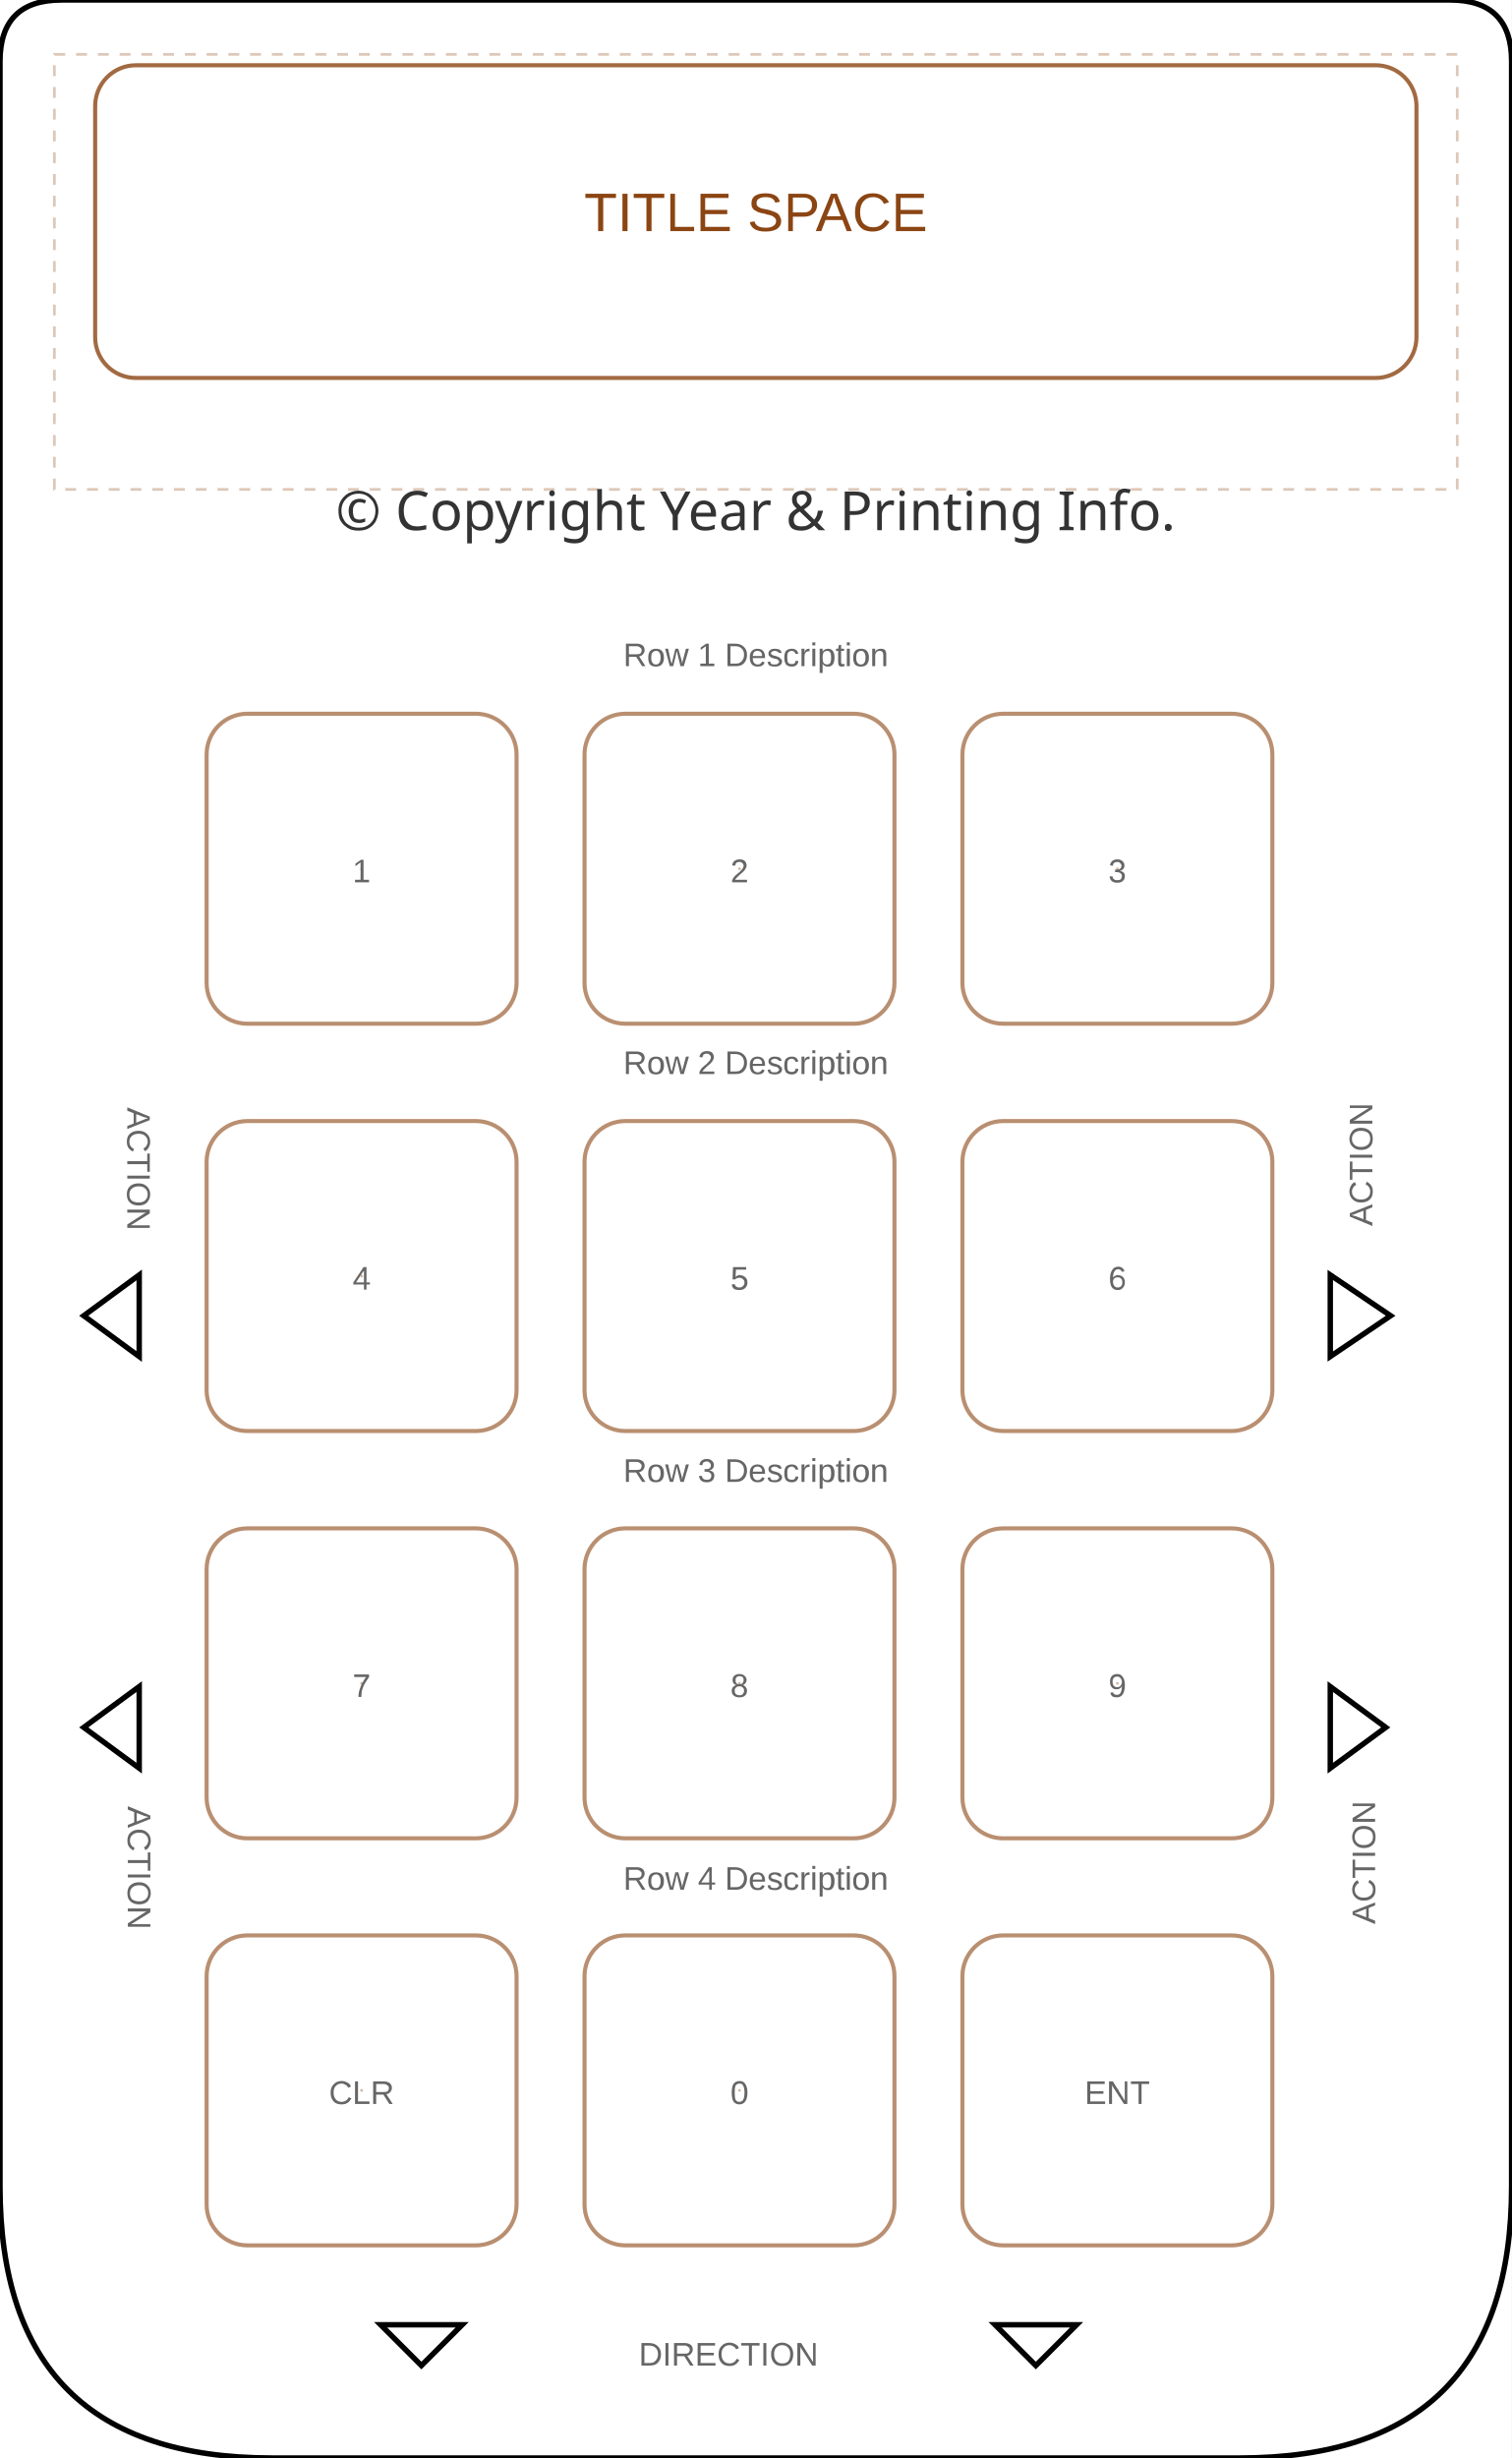
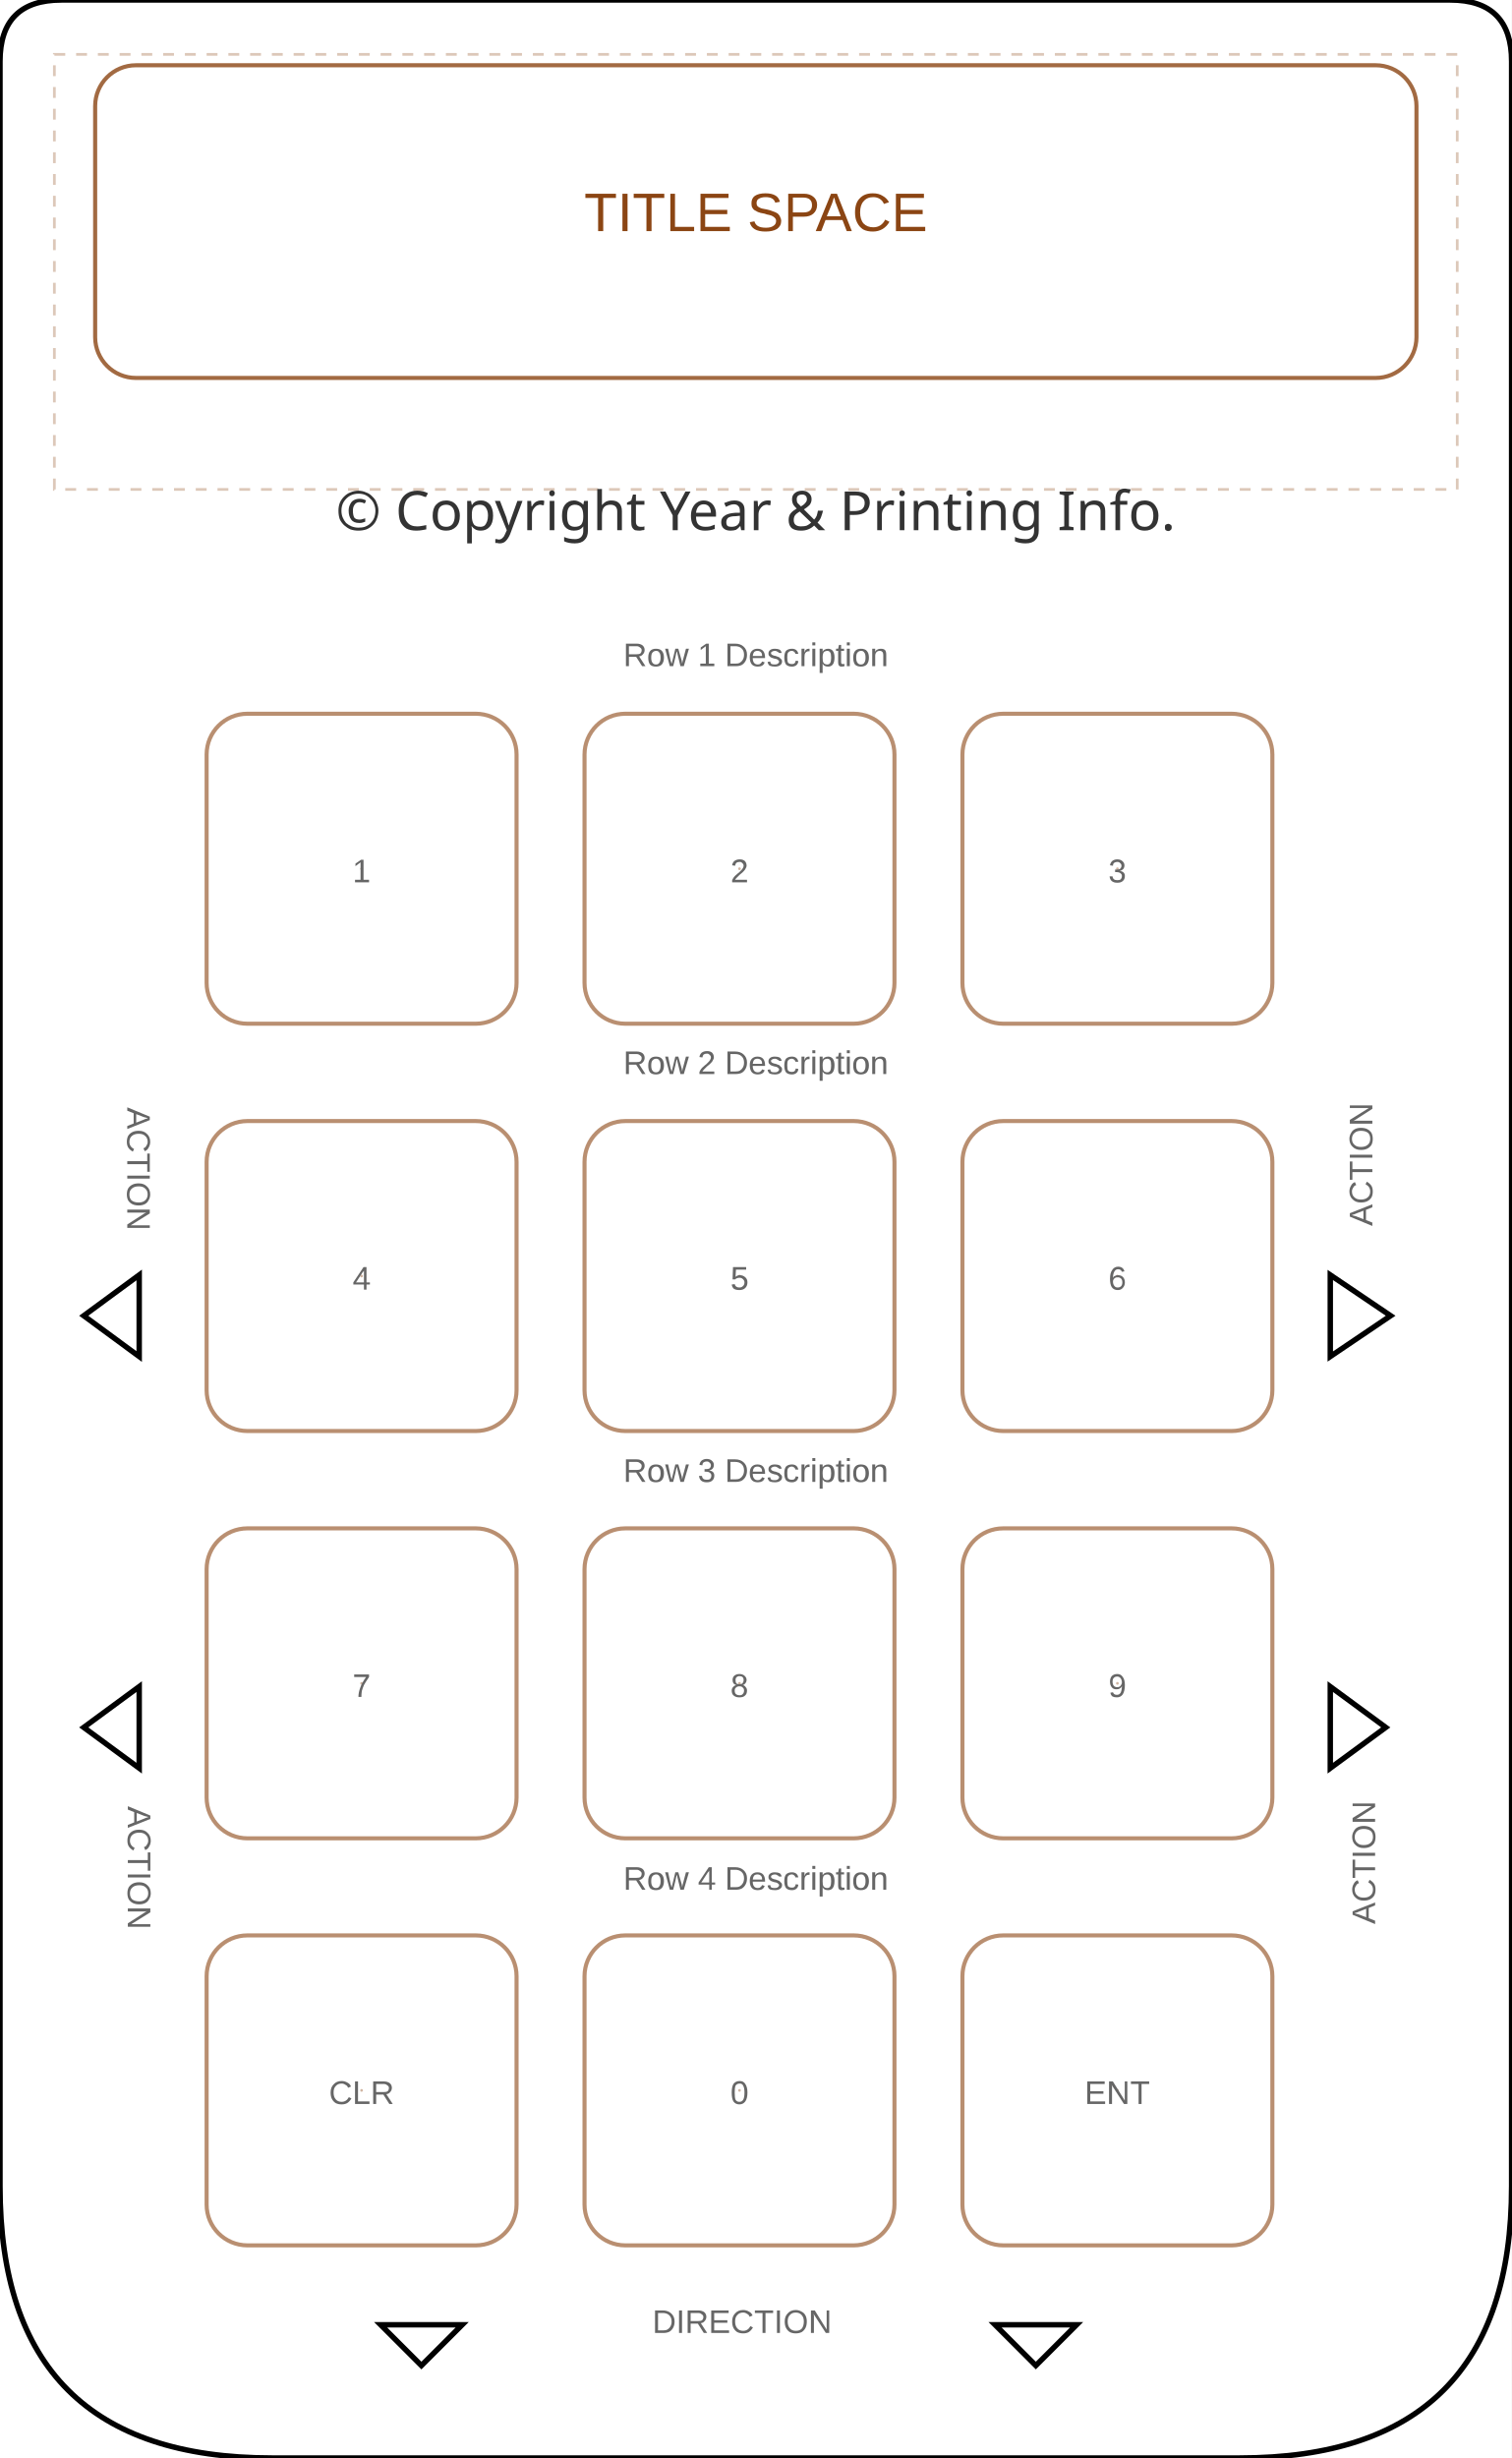
<svg xmlns="http://www.w3.org/2000/svg" width="55.6mm" height="90.4mm" viewBox="0 0 55.6 90.4">
  <defs>
    <style>
      .outline { fill: none; stroke: #000000; stroke-width: 0.2; }
      .guide { fill: none; stroke: #8B4513; stroke-width: 0.1; stroke-dasharray: 0.3,0.3; opacity: 0.5; }
      .button { fill: none; stroke: #8B4513; stroke-width: 0.15; opacity: 0.6; }
      .button_center { fill: #8B4513; opacity: 0.4; }
      .label { font-family: Arial, sans-serif; font-size: 2px; fill: #8B4513; }
      .label_small { font-family: Arial, sans-serif; font-size: 1.2px; fill: #666666; }
      .zone { fill: none; stroke: #8B4513; stroke-width: 0.1; stroke-dasharray: 0.4,0.4; opacity: 0.3; }
      .copyright { font-family: Arial Black, sans-serif; font-size: 2px; fill: #333333; }
    </style>
  </defs>
  <rect id="overlay-background" x="0" y="0" width="55.6" height="90.4" fill="#FFFFFF" />
  <path id="outer_boundary" d="M 2.26 0            L 53.34 0            Q 55.6 0 55.6 2.26            L 55.6 80.4            Q 55.6 90.4 45.6 90.4            L 10.0 90.4            Q 0 90.4 0 80.4            L 0 2.26            Q 0 0 2.26 0 Z" class="outline" />
  <rect id="title_bar_zone" x="2" y="2" width="51.6" height="16" class="zone" />
  <rect id="title-background" x="3.5" y="2.4" width="48.6" height="11.5" rx="1.5" ry="1.5" fill="none" opacity="1.0" />
  <rect id="title-border" x="3.5" y="2.4" width="48.6" height="11.5" rx="1.5" ry="1.5" fill="none" stroke="#8B4513" stroke-width="0.15" opacity="0.8" />
  <text id="title-text" x="27.8" y="8.5" text-anchor="middle" class="label">TITLE SPACE</text>
  <text id="copyright-text" x="27.8" y="19.5" text-anchor="middle" class="copyright">© Copyright Year &amp; Printing Info.</text>
  <g id="row_descriptions">
    <text id="row-desc-1" x="27.8" y="24.5" text-anchor="middle" class="label_small">Row 1 Description</text>
    <text id="row-desc-2" x="27.8" y="39.5" text-anchor="middle" class="label_small">Row 2 Description</text>
    <text id="row-desc-3" x="27.8" y="54.5" text-anchor="middle" class="label_small">Row 3 Description</text>
    <text id="row-desc-4" x="27.8" y="69.5" text-anchor="middle" class="label_small">Row 4 Description</text>
  </g>
  <g id="keypad_buttons">
    <circle cx="13.30" cy="31.95" r="0.05" class="button_center" />
    <rect x="7.60" y="26.25" width="11.4" height="11.4" rx="1.5" ry="1.5" class="button" />
    <text id="btn-1" x="13.30" y="32.45" text-anchor="middle" class="label_small">1</text>
    <circle cx="27.20" cy="31.95" r="0.05" class="button_center" />
    <rect x="21.50" y="26.25" width="11.4" height="11.4" rx="1.5" ry="1.5" class="button" />
    <text id="btn-2" x="27.20" y="32.45" text-anchor="middle" class="label_small">2</text>
    <circle cx="41.10" cy="31.95" r="0.05" class="button_center" />
    <rect x="35.40" y="26.25" width="11.4" height="11.4" rx="1.5" ry="1.5" class="button" />
    <text id="btn-3" x="41.10" y="32.45" text-anchor="middle" class="label_small">3</text>
    <circle cx="13.30" cy="46.93" r="0.05" class="button_center" />
    <rect x="7.60" y="41.23" width="11.4" height="11.4" rx="1.5" ry="1.5" class="button" />
    <text id="btn-4" x="13.30" y="47.43" text-anchor="middle" class="label_small">4</text>
    <circle cx="27.20" cy="46.93" r="0.05" class="button_center" />
    <rect x="21.50" y="41.23" width="11.4" height="11.4" rx="1.5" ry="1.5" class="button" />
    <text id="btn-5" x="27.20" y="47.43" text-anchor="middle" class="label_small">5</text>
    <circle cx="41.10" cy="46.93" r="0.05" class="button_center" />
    <rect x="35.40" y="41.23" width="11.4" height="11.4" rx="1.5" ry="1.5" class="button" />
    <text id="btn-6" x="41.10" y="47.43" text-anchor="middle" class="label_small">6</text>
    <circle cx="13.30" cy="61.91" r="0.05" class="button_center" />
    <rect x="7.60" y="56.21" width="11.4" height="11.4" rx="1.5" ry="1.5" class="button" />
    <text id="btn-7" x="13.30" y="62.41" text-anchor="middle" class="label_small">7</text>
    <circle cx="27.20" cy="61.91" r="0.05" class="button_center" />
    <rect x="21.50" y="56.21" width="11.4" height="11.4" rx="1.5" ry="1.5" class="button" />
    <text id="btn-8" x="27.20" y="62.41" text-anchor="middle" class="label_small">8</text>
    <circle cx="41.10" cy="61.91" r="0.05" class="button_center" />
    <rect x="35.40" y="56.21" width="11.4" height="11.4" rx="1.5" ry="1.5" class="button" />
    <text id="btn-9" x="41.10" y="62.41" text-anchor="middle" class="label_small">9</text>
    <circle cx="13.30" cy="76.88" r="0.05" class="button_center" />
    <rect x="7.60" y="71.18" width="11.4" height="11.4" rx="1.5" ry="1.5" class="button" />
    <text id="btn-clear" x="13.30" y="77.38" text-anchor="middle" class="label_small">CLR</text>
    <circle cx="27.20" cy="76.88" r="0.05" class="button_center" />
    <rect x="21.50" y="71.18" width="11.4" height="11.4" rx="1.5" ry="1.5" class="button" />
    <text id="btn-0" x="27.20" y="77.38" text-anchor="middle" class="label_small">0</text>
    <circle cx="41.10" cy="76.88" r="0.05" class="button_center" />
    <rect x="35.40" y="71.18" width="11.4" height="11.4" rx="1.5" ry="1.5" class="button" />
    <text id="btn-enter" x="41.10" y="77.38" text-anchor="middle" class="label_small">ENT</text>
  </g>
  <g id="grid_info" display="none">
    <text x="27.8" y="1.5" text-anchor="middle" class="label_small">
      Expanded Layout: 11.4mm buttons | Spacing: 16.8mm (H) × 15mm (V) | Starts at 24.8mm from top
    </text>
  </g>
  <g id="left_action_buttons">
    <g id="top-left-action">
      <polygon id="top-left-arrow" points="5.12,46.89 3.08,48.39 5.12,49.89" fill="none" stroke="#000000" stroke-width="0.2" opacity="1" />
      <text id="top-left-label" x="2.82" y="45.06" text-anchor="end" transform="rotate(90, 3.65, 46.09)" class="label_small">ACTION</text>
    </g>
    <g id="bottom-left-action">
      <polygon id="bottom-left-arrow" points="5.12,62.03 3.08,63.53 5.12,65.03" fill="none" stroke="#000000" stroke-width="0.2" opacity="1" />
      <text id="bottom-left-label" x="4.4" y="65.33" text-anchor="start" transform="rotate(90, 4.0, 66.03)" class="label_small">ACTION</text>
    </g>
    <text id="action-desc-left" x="2.0" y="55.0" text-anchor="middle" transform="rotate(90, 2.0, 55.0)" class="label_small" />
  </g>
  <g id="right_action_buttons">
    <g id="top-right-action">
      <polygon id="top-right-arrow" points="48.93,46.89 51.15,48.39 48.93,49.89" fill="none" stroke="#000000" stroke-width="0.2" opacity="1" />
      <text id="top-right-label" x="47.78" y="45.19" text-anchor="start" transform="rotate(-90, 49.08, 43.79)" class="label_small">ACTION</text>
    </g>
    <g id="bottom-right-action">
      <polygon id="bottom-right-arrow" points="48.93,62.03 50.97,63.53 48.93,65.03" fill="none" stroke="#000000" stroke-width="0.2" opacity="1" />
      <text id="bottom-right-label" x="50.28" y="66.13" text-anchor="end" transform="rotate(-90, 50.48, 66.03)" class="label_small">ACTION</text>
    </g>
    <text id="action-desc-right" x="53.6" y="55.0" text-anchor="middle" transform="rotate(-90, 53.6, 55.0)" class="label_small" />
  </g>
  <g id="bottom_arrows">
    <polygon id="disc-left-arrow" points="15.5,87 17,85.5 14,85.5" fill="none" stroke="#000000" stroke-width="0.2" opacity="1" />
-     <text id="bottom-text" x="26.8" y="87" text-anchor="middle" class="label_small">DIRECTION</text>
+     <text id="bottom-text" x="27.3" y="85.8" text-anchor="middle" class="label_small">DIRECTION</text>
    <polygon id="disc-right-arrow" points="38.1,87 39.6,85.5 36.6,85.5" fill="none" stroke="#000000" stroke-width="0.2" opacity="1" />
  </g>
</svg>
